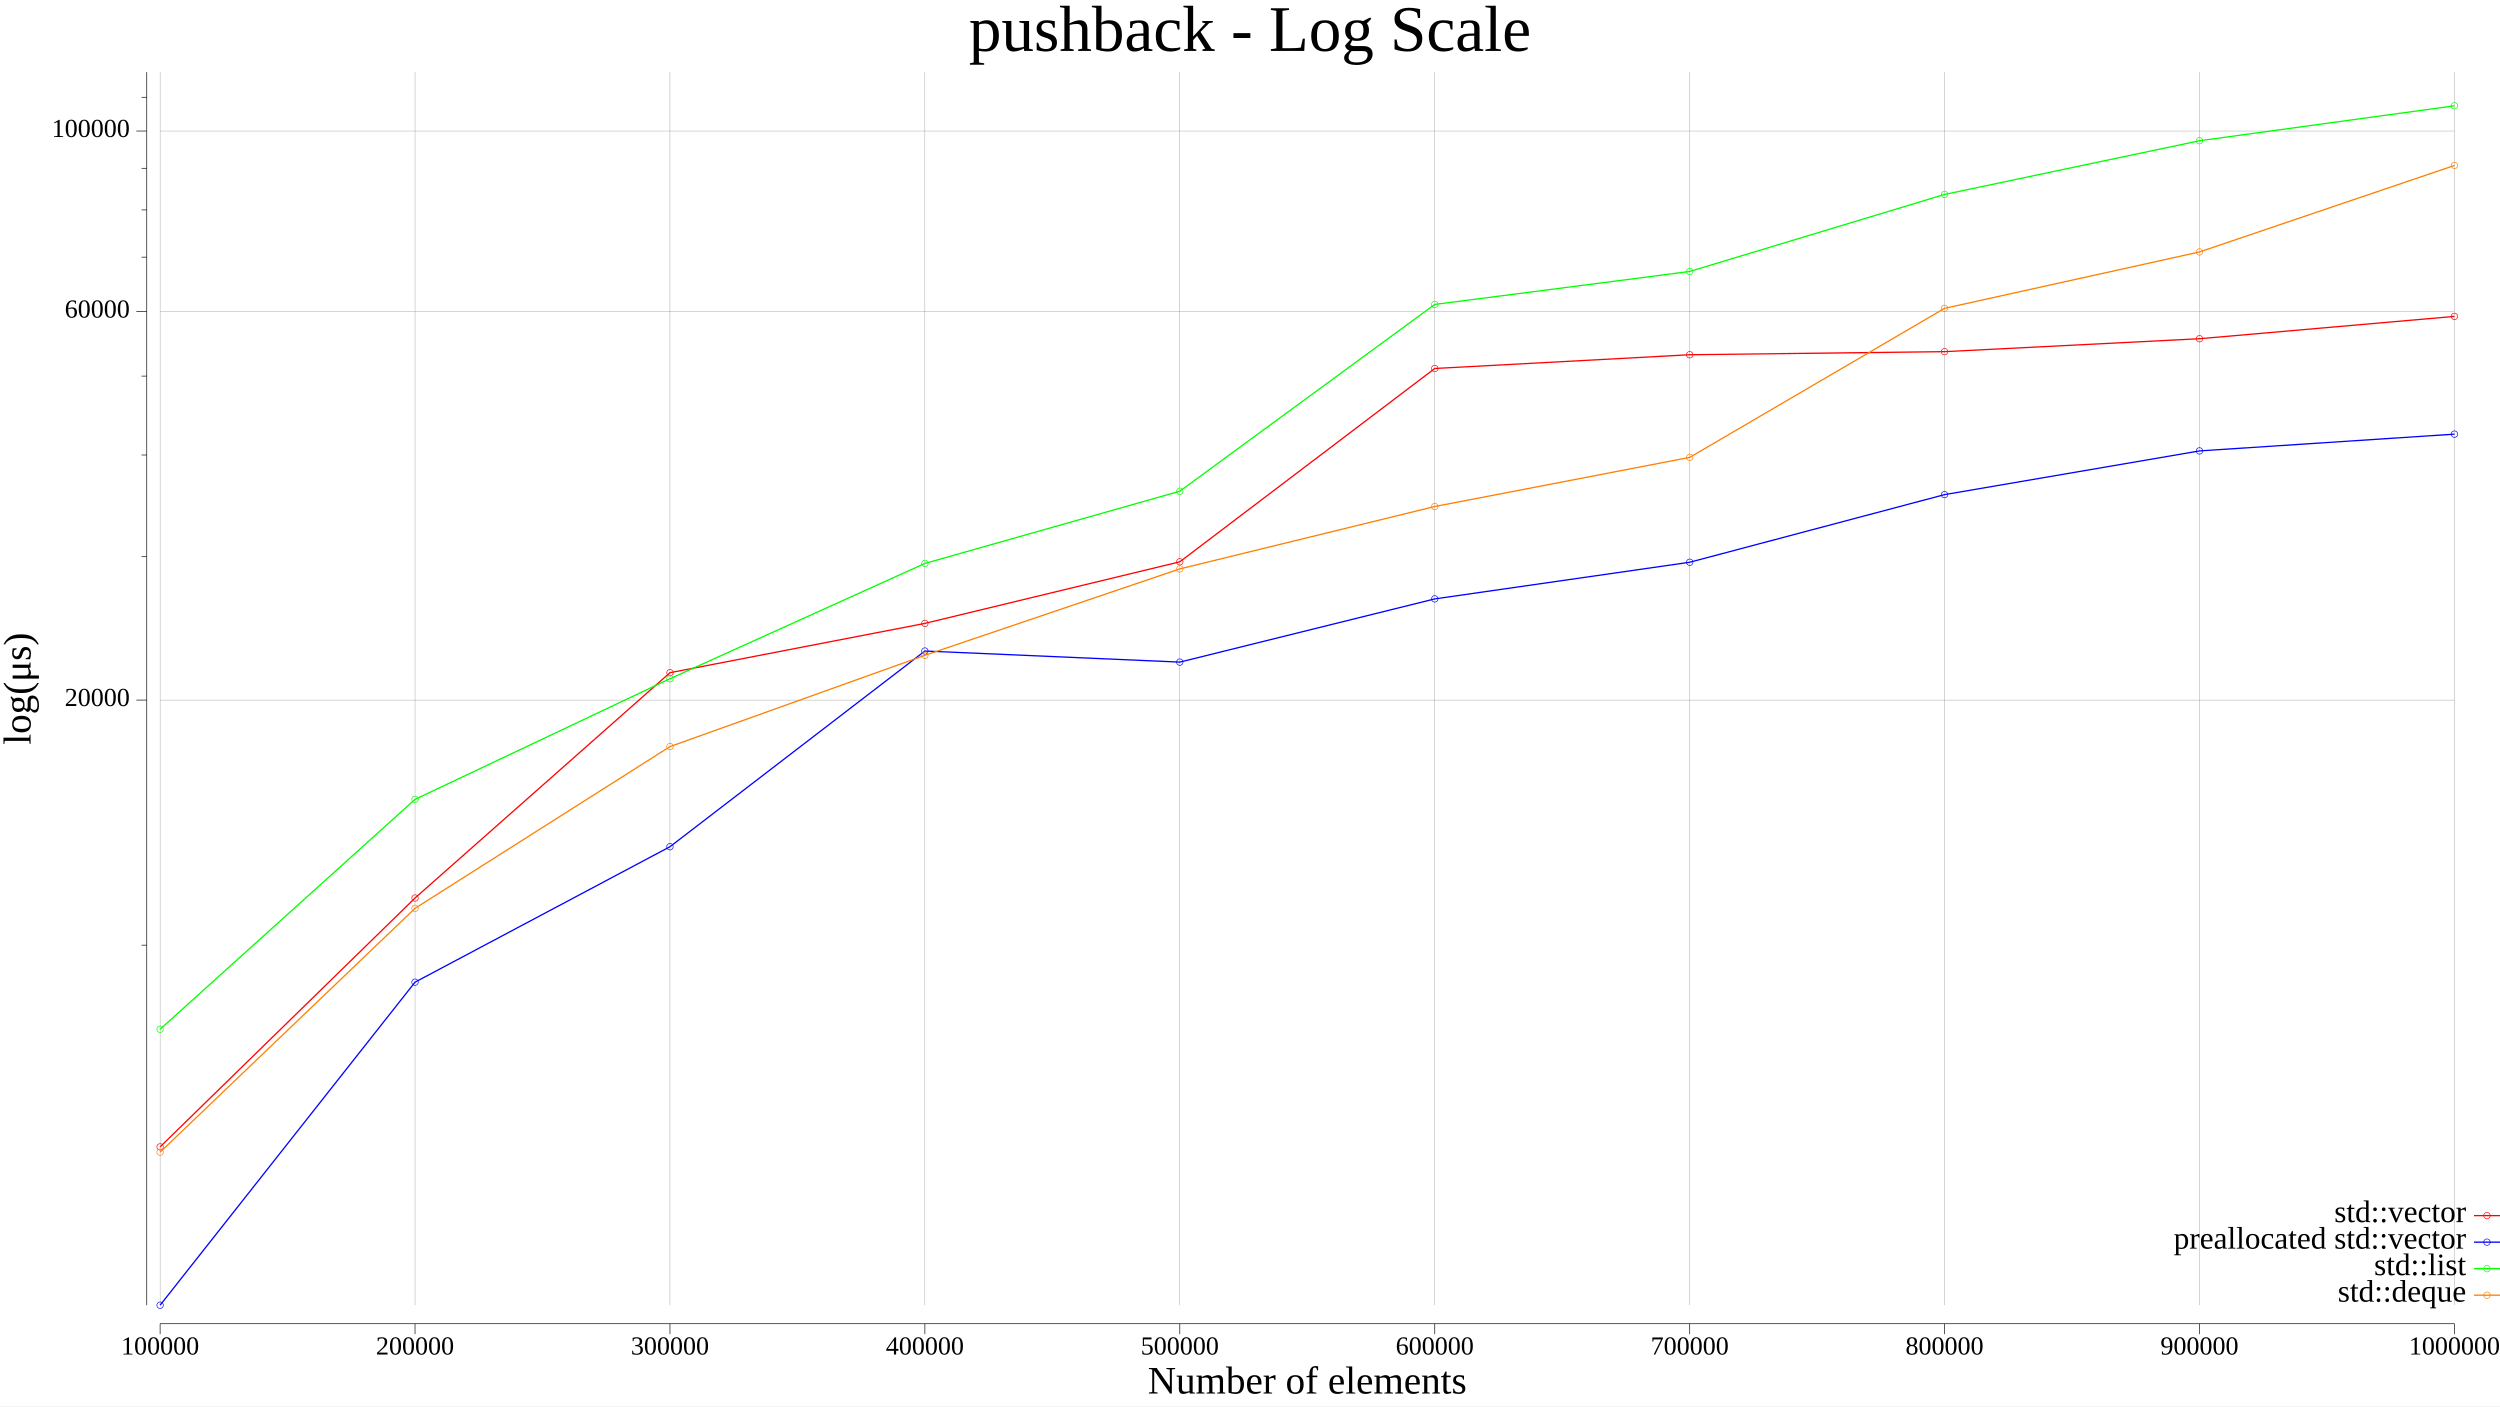
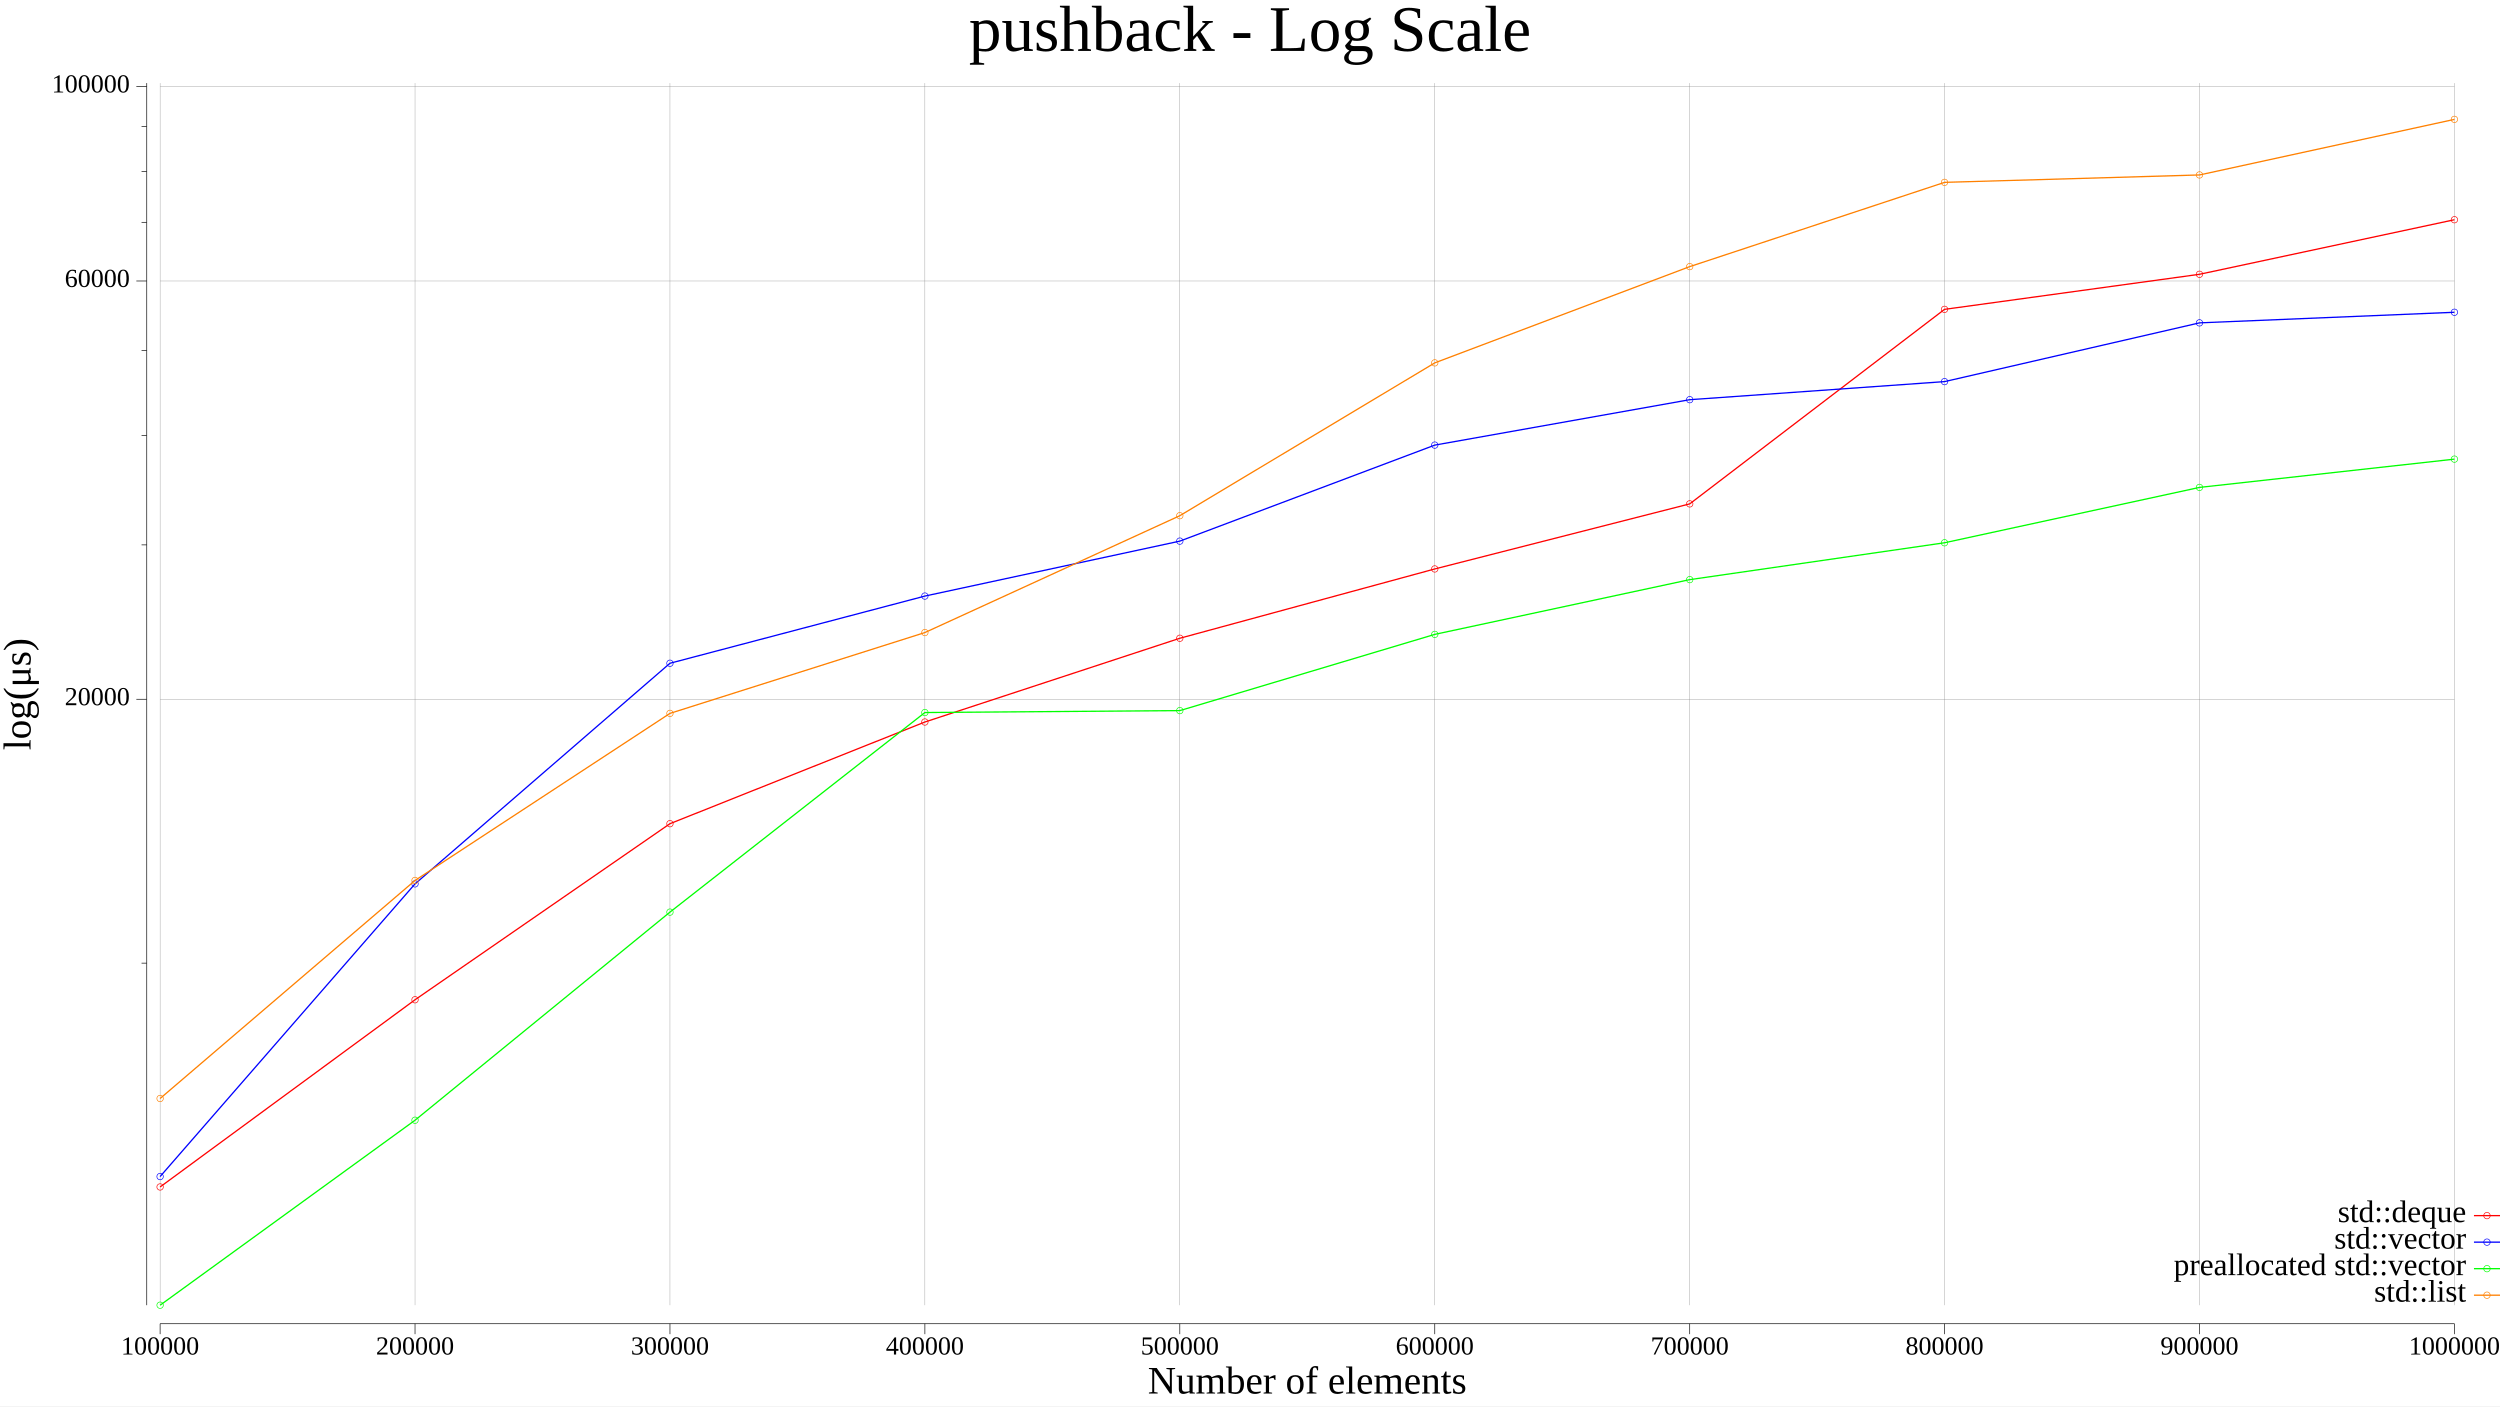
<svg xmlns="http://www.w3.org/2000/svg" width="1920pt" height="1080pt" viewBox="0 0 1920 1080">
  <g transform="scale(1, -1) translate(0, -1080)">
    <path d="M0,0L1920,0L1920,1080L0,1080Z" style="fill:#FFFFFF" />
    <text x="744.09" y="-1040.9" transform="scale(1, -1)" style="font-family:Liberation Serif;font-variant:normal;font-weight:normal;font-style:normal;font-size:50px">pushback - Log Scale</text>
    <text x="881.52" y="-9.756" transform="scale(1, -1)" style="font-family:Liberation Serif;font-variant:normal;font-weight:normal;font-style:normal;font-size:30px">Number of elements</text>
    <text x="92.962" y="-39.727" transform="scale(1, -1)" style="font-family:Liberation Serif;font-variant:normal;font-weight:normal;font-style:normal;font-size:20px">100000</text>
    <text x="288.74" y="-39.727" transform="scale(1, -1)" style="font-family:Liberation Serif;font-variant:normal;font-weight:normal;font-style:normal;font-size:20px">200000</text>
    <text x="484.53" y="-39.727" transform="scale(1, -1)" style="font-family:Liberation Serif;font-variant:normal;font-weight:normal;font-style:normal;font-size:20px">300000</text>
    <text x="680.31" y="-39.727" transform="scale(1, -1)" style="font-family:Liberation Serif;font-variant:normal;font-weight:normal;font-style:normal;font-size:20px">400000</text>
    <text x="876.09" y="-39.727" transform="scale(1, -1)" style="font-family:Liberation Serif;font-variant:normal;font-weight:normal;font-style:normal;font-size:20px">500000</text>
    <text x="1071.9" y="-39.727" transform="scale(1, -1)" style="font-family:Liberation Serif;font-variant:normal;font-weight:normal;font-style:normal;font-size:20px">600000</text>
    <text x="1267.7" y="-39.727" transform="scale(1, -1)" style="font-family:Liberation Serif;font-variant:normal;font-weight:normal;font-style:normal;font-size:20px">700000</text>
    <text x="1463.4" y="-39.727" transform="scale(1, -1)" style="font-family:Liberation Serif;font-variant:normal;font-weight:normal;font-style:normal;font-size:20px">800000</text>
    <text x="1659.2" y="-39.727" transform="scale(1, -1)" style="font-family:Liberation Serif;font-variant:normal;font-weight:normal;font-style:normal;font-size:20px">900000</text>
    <text x="1850" y="-39.727" transform="scale(1, -1)" style="font-family:Liberation Serif;font-variant:normal;font-weight:normal;font-style:normal;font-size:20px">1000000</text>
    <path d="M122.96,55.371L122.96,63.371" style="fill:none;stroke:#000000;stroke-width:0.5" />
    <path d="M318.74,55.371L318.74,63.371" style="fill:none;stroke:#000000;stroke-width:0.5" />
    <path d="M514.53,55.371L514.53,63.371" style="fill:none;stroke:#000000;stroke-width:0.5" />
    <path d="M710.31,55.371L710.31,63.371" style="fill:none;stroke:#000000;stroke-width:0.5" />
    <path d="M906.09,55.371L906.09,63.371" style="fill:none;stroke:#000000;stroke-width:0.5" />
    <path d="M1101.9,55.371L1101.9,63.371" style="fill:none;stroke:#000000;stroke-width:0.5" />
    <path d="M1297.7,55.371L1297.7,63.371" style="fill:none;stroke:#000000;stroke-width:0.5" />
    <path d="M1493.4,55.371L1493.4,63.371" style="fill:none;stroke:#000000;stroke-width:0.5" />
    <path d="M1689.2,55.371L1689.2,63.371" style="fill:none;stroke:#000000;stroke-width:0.5" />
    <path d="M1885,55.371L1885,63.371" style="fill:none;stroke:#000000;stroke-width:0.5" />
    <path d="M122.96,63.371L1885,63.371" style="fill:none;stroke:#000000;stroke-width:0.5" />
    <g transform="rotate(90)">
-       <text x="508.08" y="23.467" transform="scale(1, -1)" style="font-family:Liberation Serif;font-variant:normal;font-weight:normal;font-style:normal;font-size:30px">log(μs)</text>
+       <text x="503.87" y="23.467" transform="scale(1, -1)" style="font-family:Liberation Serif;font-variant:normal;font-weight:normal;font-style:normal;font-size:30px">log(μs)</text>
    </g>
-     <text x="49.712" y="-537.77" transform="scale(1, -1)" style="font-family:Liberation Serif;font-variant:normal;font-weight:normal;font-style:normal;font-size:20px">20000</text>
-     <text x="49.712" y="-836.09" transform="scale(1, -1)" style="font-family:Liberation Serif;font-variant:normal;font-weight:normal;font-style:normal;font-size:20px">60000</text>
-     <text x="39.712" y="-974.8" transform="scale(1, -1)" style="font-family:Liberation Serif;font-variant:normal;font-weight:normal;font-style:normal;font-size:20px">100000</text>
-     <path d="M104.71,542.34L112.71,542.34" style="fill:none;stroke:#000000;stroke-width:0.5" />
-     <path d="M104.71,840.66L112.71,840.66" style="fill:none;stroke:#000000;stroke-width:0.5" />
-     <path d="M104.71,979.37L112.71,979.37" style="fill:none;stroke:#000000;stroke-width:0.5" />
-     <path d="M108.71,354.13L112.71,354.13" style="fill:none;stroke:#000000;stroke-width:0.5" />
-     <path d="M108.71,652.44L112.71,652.44" style="fill:none;stroke:#000000;stroke-width:0.5" />
-     <path d="M108.71,730.56L112.71,730.56" style="fill:none;stroke:#000000;stroke-width:0.5" />
-     <path d="M108.71,791.15L112.71,791.15" style="fill:none;stroke:#000000;stroke-width:0.5" />
-     <path d="M108.71,882.52L112.71,882.52" style="fill:none;stroke:#000000;stroke-width:0.5" />
-     <path d="M108.71,918.78L112.71,918.78" style="fill:none;stroke:#000000;stroke-width:0.5" />
-     <path d="M108.71,950.76L112.71,950.76" style="fill:none;stroke:#000000;stroke-width:0.5" />
-     <path d="M108.71,1005.3L112.71,1005.3" style="fill:none;stroke:#000000;stroke-width:0.5" />
-     <path d="M112.71,77.61L112.71,1024.6" style="fill:none;stroke:#000000;stroke-width:0.5" />
-     <path d="M122.96,77.61L122.96,1024.6" style="fill:none;stroke:#808080;stroke-width:0.25" />
-     <path d="M318.74,77.61L318.74,1024.6" style="fill:none;stroke:#808080;stroke-width:0.25" />
-     <path d="M514.53,77.61L514.53,1024.6" style="fill:none;stroke:#808080;stroke-width:0.25" />
-     <path d="M710.31,77.61L710.31,1024.6" style="fill:none;stroke:#808080;stroke-width:0.25" />
-     <path d="M906.09,77.61L906.09,1024.6" style="fill:none;stroke:#808080;stroke-width:0.25" />
-     <path d="M1101.9,77.61L1101.9,1024.6" style="fill:none;stroke:#808080;stroke-width:0.25" />
-     <path d="M1297.7,77.61L1297.7,1024.6" style="fill:none;stroke:#808080;stroke-width:0.25" />
-     <path d="M1493.4,77.61L1493.4,1024.6" style="fill:none;stroke:#808080;stroke-width:0.25" />
-     <path d="M1689.2,77.61L1689.2,1024.6" style="fill:none;stroke:#808080;stroke-width:0.25" />
-     <path d="M1885,77.61L1885,1024.6" style="fill:none;stroke:#808080;stroke-width:0.25" />
-     <path d="M122.96,542.34L1885,542.34" style="fill:none;stroke:#808080;stroke-width:0.25" />
-     <path d="M122.96,840.66L1885,840.66" style="fill:none;stroke:#808080;stroke-width:0.25" />
-     <path d="M122.96,979.37L1885,979.37" style="fill:none;stroke:#808080;stroke-width:0.25" />
-     <path d="M122.96,199.19L318.74,390.32L514.53,563.37L710.31,601.24L906.09,648.53L1101.9,797L1297.7,807.56L1493.4,809.93L1689.2,819.86L1885,837.02" style="fill:none;stroke:#FF0000" />
-     <path d="M125.46,199.19A2.5,2.5 0 1 1 120.46,199.19A2.5,2.5 0 1 1 125.46,199.19Z" style="fill:none;stroke:#FF0000;stroke-width:0.5" />
-     <path d="M321.24,390.32A2.5,2.5 0 1 1 316.24,390.32A2.5,2.5 0 1 1 321.24,390.32Z" style="fill:none;stroke:#FF0000;stroke-width:0.5" />
-     <path d="M517.03,563.37A2.5,2.5 0 1 1 512.03,563.37A2.5,2.5 0 1 1 517.03,563.37Z" style="fill:none;stroke:#FF0000;stroke-width:0.5" />
-     <path d="M712.81,601.24A2.5,2.5 0 1 1 707.81,601.24A2.5,2.5 0 1 1 712.81,601.24Z" style="fill:none;stroke:#FF0000;stroke-width:0.5" />
-     <path d="M908.59,648.53A2.5,2.5 0 1 1 903.59,648.53A2.5,2.5 0 1 1 908.59,648.53Z" style="fill:none;stroke:#FF0000;stroke-width:0.5" />
-     <path d="M1104.4,797A2.5,2.5 0 1 1 1099.4,797A2.5,2.5 0 1 1 1104.4,797Z" style="fill:none;stroke:#FF0000;stroke-width:0.5" />
-     <path d="M1300.2,807.56A2.5,2.5 0 1 1 1295.2,807.56A2.5,2.5 0 1 1 1300.2,807.56Z" style="fill:none;stroke:#FF0000;stroke-width:0.5" />
-     <path d="M1495.9,809.93A2.5,2.5 0 1 1 1490.9,809.93A2.5,2.5 0 1 1 1495.9,809.93Z" style="fill:none;stroke:#FF0000;stroke-width:0.5" />
-     <path d="M1691.7,819.86A2.5,2.5 0 1 1 1686.7,819.86A2.5,2.5 0 1 1 1691.7,819.86Z" style="fill:none;stroke:#FF0000;stroke-width:0.5" />
-     <path d="M1887.5,837.02A2.5,2.5 0 1 1 1882.5,837.02A2.5,2.5 0 1 1 1887.5,837.02Z" style="fill:none;stroke:#FF0000;stroke-width:0.5" />
-     <path d="M122.96,77.61L318.74,325.7L514.53,429.72L710.31,580.01L906.09,571.5L1101.9,620.05L1297.7,648.2L1493.4,700.13L1689.2,733.7L1885,746.58" style="fill:none;stroke:#0000FF" />
-     <path d="M125.46,77.61A2.5,2.5 0 1 1 120.46,77.61A2.5,2.5 0 1 1 125.46,77.61Z" style="fill:none;stroke:#0000FF;stroke-width:0.5" />
-     <path d="M321.24,325.7A2.5,2.5 0 1 1 316.24,325.7A2.5,2.5 0 1 1 321.24,325.7Z" style="fill:none;stroke:#0000FF;stroke-width:0.5" />
-     <path d="M517.03,429.72A2.5,2.5 0 1 1 512.03,429.72A2.5,2.5 0 1 1 517.03,429.72Z" style="fill:none;stroke:#0000FF;stroke-width:0.5" />
-     <path d="M712.81,580.01A2.5,2.5 0 1 1 707.81,580.01A2.5,2.5 0 1 1 712.81,580.01Z" style="fill:none;stroke:#0000FF;stroke-width:0.5" />
-     <path d="M908.59,571.5A2.5,2.5 0 1 1 903.59,571.5A2.5,2.5 0 1 1 908.59,571.5Z" style="fill:none;stroke:#0000FF;stroke-width:0.5" />
-     <path d="M1104.4,620.05A2.5,2.5 0 1 1 1099.4,620.05A2.5,2.5 0 1 1 1104.4,620.05Z" style="fill:none;stroke:#0000FF;stroke-width:0.5" />
-     <path d="M1300.2,648.2A2.5,2.5 0 1 1 1295.2,648.2A2.5,2.5 0 1 1 1300.2,648.2Z" style="fill:none;stroke:#0000FF;stroke-width:0.5" />
-     <path d="M1495.9,700.13A2.5,2.5 0 1 1 1490.9,700.13A2.5,2.5 0 1 1 1495.9,700.13Z" style="fill:none;stroke:#0000FF;stroke-width:0.5" />
-     <path d="M1691.7,733.7A2.5,2.5 0 1 1 1686.7,733.7A2.5,2.5 0 1 1 1691.7,733.7Z" style="fill:none;stroke:#0000FF;stroke-width:0.5" />
-     <path d="M1887.5,746.58A2.5,2.5 0 1 1 1882.5,746.58A2.5,2.5 0 1 1 1887.5,746.58Z" style="fill:none;stroke:#0000FF;stroke-width:0.5" />
-     <path d="M122.96,289.53L318.74,466.08L514.53,558.73L710.31,647.29L906.09,702.75L1101.9,846.2L1297.7,871.53L1493.4,930.67L1689.2,971.92L1885,998.75" style="fill:none;stroke:#00FF00" />
-     <path d="M125.46,289.53A2.5,2.5 0 1 1 120.46,289.53A2.5,2.5 0 1 1 125.46,289.53Z" style="fill:none;stroke:#00FF00;stroke-width:0.5" />
-     <path d="M321.24,466.08A2.5,2.5 0 1 1 316.24,466.08A2.5,2.5 0 1 1 321.24,466.08Z" style="fill:none;stroke:#00FF00;stroke-width:0.5" />
-     <path d="M517.03,558.73A2.5,2.5 0 1 1 512.03,558.73A2.5,2.5 0 1 1 517.03,558.73Z" style="fill:none;stroke:#00FF00;stroke-width:0.5" />
-     <path d="M712.81,647.29A2.5,2.5 0 1 1 707.81,647.29A2.5,2.5 0 1 1 712.81,647.29Z" style="fill:none;stroke:#00FF00;stroke-width:0.5" />
-     <path d="M908.59,702.75A2.5,2.5 0 1 1 903.59,702.75A2.5,2.5 0 1 1 908.59,702.75Z" style="fill:none;stroke:#00FF00;stroke-width:0.5" />
-     <path d="M1104.4,846.2A2.5,2.5 0 1 1 1099.4,846.2A2.5,2.5 0 1 1 1104.4,846.2Z" style="fill:none;stroke:#00FF00;stroke-width:0.5" />
-     <path d="M1300.2,871.53A2.5,2.5 0 1 1 1295.2,871.53A2.5,2.5 0 1 1 1300.2,871.53Z" style="fill:none;stroke:#00FF00;stroke-width:0.5" />
-     <path d="M1495.9,930.67A2.5,2.5 0 1 1 1490.9,930.67A2.5,2.5 0 1 1 1495.9,930.67Z" style="fill:none;stroke:#00FF00;stroke-width:0.5" />
-     <path d="M1691.7,971.92A2.5,2.5 0 1 1 1686.7,971.92A2.5,2.5 0 1 1 1691.7,971.92Z" style="fill:none;stroke:#00FF00;stroke-width:0.5" />
-     <path d="M1887.5,998.75A2.5,2.5 0 1 1 1882.5,998.75A2.5,2.5 0 1 1 1887.5,998.75Z" style="fill:none;stroke:#00FF00;stroke-width:0.5" />
-     <path d="M122.96,195.13L318.74,382.39L514.53,506.61L710.31,576.73L906.09,643.09L1101.9,691.01L1297.7,728.73L1493.4,843.19L1689.2,886.51L1885,952.93" style="fill:none;stroke:#FF8000" />
-     <path d="M125.46,195.13A2.5,2.5 0 1 1 120.46,195.13A2.5,2.5 0 1 1 125.46,195.13Z" style="fill:none;stroke:#FF8000;stroke-width:0.5" />
-     <path d="M321.24,382.39A2.5,2.5 0 1 1 316.24,382.39A2.5,2.5 0 1 1 321.24,382.39Z" style="fill:none;stroke:#FF8000;stroke-width:0.5" />
-     <path d="M517.03,506.61A2.5,2.5 0 1 1 512.03,506.61A2.5,2.5 0 1 1 517.03,506.61Z" style="fill:none;stroke:#FF8000;stroke-width:0.5" />
-     <path d="M712.81,576.73A2.5,2.5 0 1 1 707.81,576.73A2.5,2.5 0 1 1 712.81,576.73Z" style="fill:none;stroke:#FF8000;stroke-width:0.5" />
-     <path d="M908.59,643.09A2.5,2.5 0 1 1 903.59,643.09A2.5,2.5 0 1 1 908.59,643.09Z" style="fill:none;stroke:#FF8000;stroke-width:0.5" />
-     <path d="M1104.4,691.01A2.5,2.5 0 1 1 1099.4,691.01A2.5,2.5 0 1 1 1104.4,691.01Z" style="fill:none;stroke:#FF8000;stroke-width:0.5" />
-     <path d="M1300.2,728.73A2.5,2.5 0 1 1 1295.2,728.73A2.5,2.5 0 1 1 1300.2,728.73Z" style="fill:none;stroke:#FF8000;stroke-width:0.5" />
-     <path d="M1495.9,843.19A2.5,2.5 0 1 1 1490.9,843.19A2.5,2.5 0 1 1 1495.9,843.19Z" style="fill:none;stroke:#FF8000;stroke-width:0.5" />
-     <path d="M1691.7,886.51A2.5,2.5 0 1 1 1686.7,886.51A2.5,2.5 0 1 1 1691.7,886.51Z" style="fill:none;stroke:#FF8000;stroke-width:0.5" />
-     <path d="M1887.5,952.93A2.5,2.5 0 1 1 1882.5,952.93A2.5,2.5 0 1 1 1887.5,952.93Z" style="fill:none;stroke:#FF8000;stroke-width:0.5" />
+     <text x="49.712" y="-538.4" transform="scale(1, -1)" style="font-family:Liberation Serif;font-variant:normal;font-weight:normal;font-style:normal;font-size:20px">20000</text>
+     <text x="49.712" y="-859.63" transform="scale(1, -1)" style="font-family:Liberation Serif;font-variant:normal;font-weight:normal;font-style:normal;font-size:20px">60000</text>
+     <text x="39.712" y="-1009" transform="scale(1, -1)" style="font-family:Liberation Serif;font-variant:normal;font-weight:normal;font-style:normal;font-size:20px">100000</text>
+     <path d="M104.71,542.97L112.71,542.97" style="fill:none;stroke:#000000;stroke-width:0.5" />
+     <path d="M104.71,864.2L112.71,864.2" style="fill:none;stroke:#000000;stroke-width:0.5" />
+     <path d="M104.71,1013.6L112.71,1013.6" style="fill:none;stroke:#000000;stroke-width:0.5" />
+     <path d="M108.71,340.31L112.71,340.31" style="fill:none;stroke:#000000;stroke-width:0.5" />
+     <path d="M108.71,661.53L112.71,661.53" style="fill:none;stroke:#000000;stroke-width:0.5" />
+     <path d="M108.71,745.64L112.71,745.64" style="fill:none;stroke:#000000;stroke-width:0.5" />
+     <path d="M108.71,810.89L112.71,810.89" style="fill:none;stroke:#000000;stroke-width:0.5" />
+     <path d="M108.71,909.27L112.71,909.27" style="fill:none;stroke:#000000;stroke-width:0.5" />
+     <path d="M108.71,948.31L112.71,948.31" style="fill:none;stroke:#000000;stroke-width:0.5" />
+     <path d="M108.71,982.75L112.71,982.75" style="fill:none;stroke:#000000;stroke-width:0.5" />
+     <path d="M112.71,77.61L112.71,1016.2" style="fill:none;stroke:#000000;stroke-width:0.5" />
+     <path d="M122.96,77.61L122.96,1016.2" style="fill:none;stroke:#808080;stroke-width:0.25" />
+     <path d="M318.74,77.61L318.74,1016.2" style="fill:none;stroke:#808080;stroke-width:0.25" />
+     <path d="M514.53,77.61L514.53,1016.2" style="fill:none;stroke:#808080;stroke-width:0.25" />
+     <path d="M710.31,77.61L710.31,1016.2" style="fill:none;stroke:#808080;stroke-width:0.25" />
+     <path d="M906.09,77.61L906.09,1016.2" style="fill:none;stroke:#808080;stroke-width:0.25" />
+     <path d="M1101.9,77.61L1101.9,1016.2" style="fill:none;stroke:#808080;stroke-width:0.25" />
+     <path d="M1297.7,77.61L1297.7,1016.2" style="fill:none;stroke:#808080;stroke-width:0.25" />
+     <path d="M1493.4,77.61L1493.4,1016.2" style="fill:none;stroke:#808080;stroke-width:0.25" />
+     <path d="M1689.2,77.61L1689.2,1016.2" style="fill:none;stroke:#808080;stroke-width:0.25" />
+     <path d="M1885,77.61L1885,1016.2" style="fill:none;stroke:#808080;stroke-width:0.25" />
+     <path d="M122.96,542.97L1885,542.97" style="fill:none;stroke:#808080;stroke-width:0.25" />
+     <path d="M122.96,864.2L1885,864.2" style="fill:none;stroke:#808080;stroke-width:0.25" />
+     <path d="M122.96,1013.6L1885,1013.6" style="fill:none;stroke:#808080;stroke-width:0.25" />
+     <path d="M122.96,168.42L318.74,312.18L514.53,447.41L710.31,525.5L906.09,589.82L1101.9,643.05L1297.7,693.03L1493.4,842.42L1689.2,869.35L1885,911.25" style="fill:none;stroke:#FF0000" />
+     <path d="M125.46,168.42A2.5,2.5 0 1 1 120.46,168.42A2.5,2.5 0 1 1 125.46,168.42Z" style="fill:none;stroke:#FF0000;stroke-width:0.5" />
+     <path d="M321.24,312.18A2.5,2.5 0 1 1 316.24,312.18A2.5,2.5 0 1 1 321.24,312.18Z" style="fill:none;stroke:#FF0000;stroke-width:0.5" />
+     <path d="M517.03,447.41A2.5,2.5 0 1 1 512.03,447.41A2.5,2.5 0 1 1 517.03,447.41Z" style="fill:none;stroke:#FF0000;stroke-width:0.5" />
+     <path d="M712.81,525.5A2.5,2.5 0 1 1 707.81,525.5A2.5,2.5 0 1 1 712.81,525.5Z" style="fill:none;stroke:#FF0000;stroke-width:0.5" />
+     <path d="M908.59,589.82A2.5,2.5 0 1 1 903.59,589.82A2.5,2.5 0 1 1 908.59,589.82Z" style="fill:none;stroke:#FF0000;stroke-width:0.5" />
+     <path d="M1104.4,643.05A2.5,2.5 0 1 1 1099.4,643.05A2.5,2.5 0 1 1 1104.4,643.05Z" style="fill:none;stroke:#FF0000;stroke-width:0.5" />
+     <path d="M1300.2,693.03A2.5,2.5 0 1 1 1295.2,693.03A2.5,2.5 0 1 1 1300.2,693.03Z" style="fill:none;stroke:#FF0000;stroke-width:0.5" />
+     <path d="M1495.9,842.42A2.5,2.5 0 1 1 1490.9,842.42A2.5,2.5 0 1 1 1495.9,842.42Z" style="fill:none;stroke:#FF0000;stroke-width:0.5" />
+     <path d="M1691.7,869.35A2.5,2.5 0 1 1 1686.7,869.35A2.5,2.5 0 1 1 1691.7,869.35Z" style="fill:none;stroke:#FF0000;stroke-width:0.5" />
+     <path d="M1887.5,911.25A2.5,2.5 0 1 1 1882.5,911.25A2.5,2.5 0 1 1 1887.5,911.25Z" style="fill:none;stroke:#FF0000;stroke-width:0.5" />
+     <path d="M122.96,176.41L318.74,401.19L514.53,570.62L710.31,622.22L906.09,664.42L1101.9,738.16L1297.7,773.04L1493.4,786.92L1689.2,832.04L1885,840.18" style="fill:none;stroke:#0000FF" />
+     <path d="M125.46,176.41A2.5,2.5 0 1 1 120.46,176.41A2.5,2.5 0 1 1 125.46,176.41Z" style="fill:none;stroke:#0000FF;stroke-width:0.5" />
+     <path d="M321.24,401.19A2.5,2.5 0 1 1 316.24,401.19A2.5,2.5 0 1 1 321.24,401.19Z" style="fill:none;stroke:#0000FF;stroke-width:0.5" />
+     <path d="M517.03,570.62A2.5,2.5 0 1 1 512.03,570.62A2.5,2.5 0 1 1 517.03,570.62Z" style="fill:none;stroke:#0000FF;stroke-width:0.5" />
+     <path d="M712.81,622.22A2.5,2.5 0 1 1 707.81,622.22A2.5,2.5 0 1 1 712.81,622.22Z" style="fill:none;stroke:#0000FF;stroke-width:0.5" />
+     <path d="M908.59,664.42A2.5,2.5 0 1 1 903.59,664.42A2.5,2.5 0 1 1 908.59,664.42Z" style="fill:none;stroke:#0000FF;stroke-width:0.5" />
+     <path d="M1104.4,738.16A2.5,2.5 0 1 1 1099.4,738.16A2.5,2.5 0 1 1 1104.4,738.16Z" style="fill:none;stroke:#0000FF;stroke-width:0.5" />
+     <path d="M1300.2,773.04A2.5,2.5 0 1 1 1295.2,773.04A2.5,2.5 0 1 1 1300.2,773.04Z" style="fill:none;stroke:#0000FF;stroke-width:0.5" />
+     <path d="M1495.9,786.92A2.5,2.5 0 1 1 1490.9,786.92A2.5,2.5 0 1 1 1495.9,786.92Z" style="fill:none;stroke:#0000FF;stroke-width:0.5" />
+     <path d="M1691.7,832.04A2.5,2.5 0 1 1 1686.7,832.04A2.5,2.5 0 1 1 1691.7,832.04Z" style="fill:none;stroke:#0000FF;stroke-width:0.5" />
+     <path d="M1887.5,840.18A2.5,2.5 0 1 1 1882.5,840.18A2.5,2.5 0 1 1 1887.5,840.18Z" style="fill:none;stroke:#0000FF;stroke-width:0.5" />
+     <path d="M122.96,77.61L318.74,219.66L514.53,379.49L710.31,532.77L906.09,534.25L1101.9,592.8L1297.7,634.84L1493.4,663.16L1689.2,705.67L1885,727.39" style="fill:none;stroke:#00FF00" />
+     <path d="M125.46,77.61A2.5,2.5 0 1 1 120.46,77.61A2.5,2.5 0 1 1 125.46,77.61Z" style="fill:none;stroke:#00FF00;stroke-width:0.5" />
+     <path d="M321.24,219.66A2.5,2.5 0 1 1 316.24,219.66A2.5,2.5 0 1 1 321.24,219.66Z" style="fill:none;stroke:#00FF00;stroke-width:0.5" />
+     <path d="M517.03,379.49A2.5,2.5 0 1 1 512.03,379.49A2.5,2.5 0 1 1 517.03,379.49Z" style="fill:none;stroke:#00FF00;stroke-width:0.5" />
+     <path d="M712.81,532.77A2.5,2.5 0 1 1 707.81,532.77A2.5,2.5 0 1 1 712.81,532.77Z" style="fill:none;stroke:#00FF00;stroke-width:0.5" />
+     <path d="M908.59,534.25A2.5,2.5 0 1 1 903.59,534.25A2.5,2.5 0 1 1 908.59,534.25Z" style="fill:none;stroke:#00FF00;stroke-width:0.5" />
+     <path d="M1104.4,592.8A2.5,2.5 0 1 1 1099.4,592.8A2.5,2.5 0 1 1 1104.4,592.8Z" style="fill:none;stroke:#00FF00;stroke-width:0.5" />
+     <path d="M1300.2,634.84A2.5,2.5 0 1 1 1295.2,634.84A2.5,2.5 0 1 1 1300.2,634.84Z" style="fill:none;stroke:#00FF00;stroke-width:0.5" />
+     <path d="M1495.9,663.16A2.5,2.5 0 1 1 1490.9,663.16A2.5,2.5 0 1 1 1495.9,663.16Z" style="fill:none;stroke:#00FF00;stroke-width:0.5" />
+     <path d="M1691.7,705.67A2.5,2.5 0 1 1 1686.7,705.67A2.5,2.5 0 1 1 1691.7,705.67Z" style="fill:none;stroke:#00FF00;stroke-width:0.5" />
+     <path d="M1887.5,727.39A2.5,2.5 0 1 1 1882.5,727.39A2.5,2.5 0 1 1 1887.5,727.39Z" style="fill:none;stroke:#00FF00;stroke-width:0.5" />
+     <path d="M122.96,236.35L318.74,403.81L514.53,532.13L710.31,594.2L906.09,683.94L1101.9,801.32L1297.7,875.24L1493.4,939.95L1689.2,945.64L1885,988.33" style="fill:none;stroke:#FF8000" />
+     <path d="M125.46,236.35A2.5,2.5 0 1 1 120.46,236.35A2.5,2.5 0 1 1 125.46,236.35Z" style="fill:none;stroke:#FF8000;stroke-width:0.5" />
+     <path d="M321.24,403.81A2.5,2.5 0 1 1 316.24,403.81A2.5,2.5 0 1 1 321.24,403.81Z" style="fill:none;stroke:#FF8000;stroke-width:0.5" />
+     <path d="M517.03,532.13A2.5,2.5 0 1 1 512.03,532.13A2.5,2.5 0 1 1 517.03,532.13Z" style="fill:none;stroke:#FF8000;stroke-width:0.5" />
+     <path d="M712.81,594.2A2.5,2.5 0 1 1 707.81,594.2A2.5,2.5 0 1 1 712.81,594.2Z" style="fill:none;stroke:#FF8000;stroke-width:0.5" />
+     <path d="M908.59,683.94A2.5,2.5 0 1 1 903.59,683.94A2.5,2.5 0 1 1 908.59,683.94Z" style="fill:none;stroke:#FF8000;stroke-width:0.5" />
+     <path d="M1104.4,801.32A2.5,2.5 0 1 1 1099.4,801.32A2.5,2.5 0 1 1 1104.4,801.32Z" style="fill:none;stroke:#FF8000;stroke-width:0.5" />
+     <path d="M1300.2,875.24A2.5,2.5 0 1 1 1295.2,875.24A2.5,2.5 0 1 1 1300.2,875.24Z" style="fill:none;stroke:#FF8000;stroke-width:0.5" />
+     <path d="M1495.9,939.95A2.5,2.5 0 1 1 1490.9,939.95A2.5,2.5 0 1 1 1495.9,939.95Z" style="fill:none;stroke:#FF8000;stroke-width:0.5" />
+     <path d="M1691.7,945.64A2.5,2.5 0 1 1 1686.7,945.64A2.5,2.5 0 1 1 1691.7,945.64Z" style="fill:none;stroke:#FF8000;stroke-width:0.5" />
+     <path d="M1887.5,988.33A2.5,2.5 0 1 1 1882.5,988.33A2.5,2.5 0 1 1 1887.5,988.33Z" style="fill:none;stroke:#FF8000;stroke-width:0.5" />
    <path d="M1900,146.4L1920,146.4" style="fill:none;stroke:#FF0000" />
    <path d="M1912.5,146.4A2.5,2.5 0 1 1 1907.5,146.4A2.5,2.5 0 1 1 1912.5,146.4Z" style="fill:none;stroke:#FF0000;stroke-width:0.5" />
-     <text x="1792.7" y="-141.42" transform="scale(1, -1)" style="font-family:Liberation Serif;font-variant:normal;font-weight:normal;font-style:normal;font-size:24px">std::vector</text>
+     <text x="1795.4" y="-141.42" transform="scale(1, -1)" style="font-family:Liberation Serif;font-variant:normal;font-weight:normal;font-style:normal;font-size:24px">std::deque</text>
    <path d="M1900,126.03L1920,126.03" style="fill:none;stroke:#0000FF" />
    <path d="M1912.5,126.03A2.5,2.5 0 1 1 1907.5,126.03A2.5,2.5 0 1 1 1912.5,126.03Z" style="fill:none;stroke:#0000FF;stroke-width:0.5" />
-     <text x="1669.4" y="-121.05" transform="scale(1, -1)" style="font-family:Liberation Serif;font-variant:normal;font-weight:normal;font-style:normal;font-size:24px">preallocated std::vector</text>
+     <text x="1792.7" y="-121.05" transform="scale(1, -1)" style="font-family:Liberation Serif;font-variant:normal;font-weight:normal;font-style:normal;font-size:24px">std::vector</text>
    <path d="M1900,105.66L1920,105.66" style="fill:none;stroke:#00FF00" />
    <path d="M1912.5,105.66A2.5,2.5 0 1 1 1907.5,105.66A2.5,2.5 0 1 1 1912.5,105.66Z" style="fill:none;stroke:#00FF00;stroke-width:0.5" />
-     <text x="1823.3" y="-100.69" transform="scale(1, -1)" style="font-family:Liberation Serif;font-variant:normal;font-weight:normal;font-style:normal;font-size:24px">std::list</text>
+     <text x="1669.4" y="-100.69" transform="scale(1, -1)" style="font-family:Liberation Serif;font-variant:normal;font-weight:normal;font-style:normal;font-size:24px">preallocated std::vector</text>
    <path d="M1900,85.294L1920,85.294" style="fill:none;stroke:#FF8000" />
    <path d="M1912.5,85.294A2.5,2.5 0 1 1 1907.5,85.294A2.5,2.5 0 1 1 1912.5,85.294Z" style="fill:none;stroke:#FF8000;stroke-width:0.5" />
-     <text x="1795.4" y="-80.319" transform="scale(1, -1)" style="font-family:Liberation Serif;font-variant:normal;font-weight:normal;font-style:normal;font-size:24px">std::deque</text>
+     <text x="1823.3" y="-80.319" transform="scale(1, -1)" style="font-family:Liberation Serif;font-variant:normal;font-weight:normal;font-style:normal;font-size:24px">std::list</text>
  </g>
</svg>
